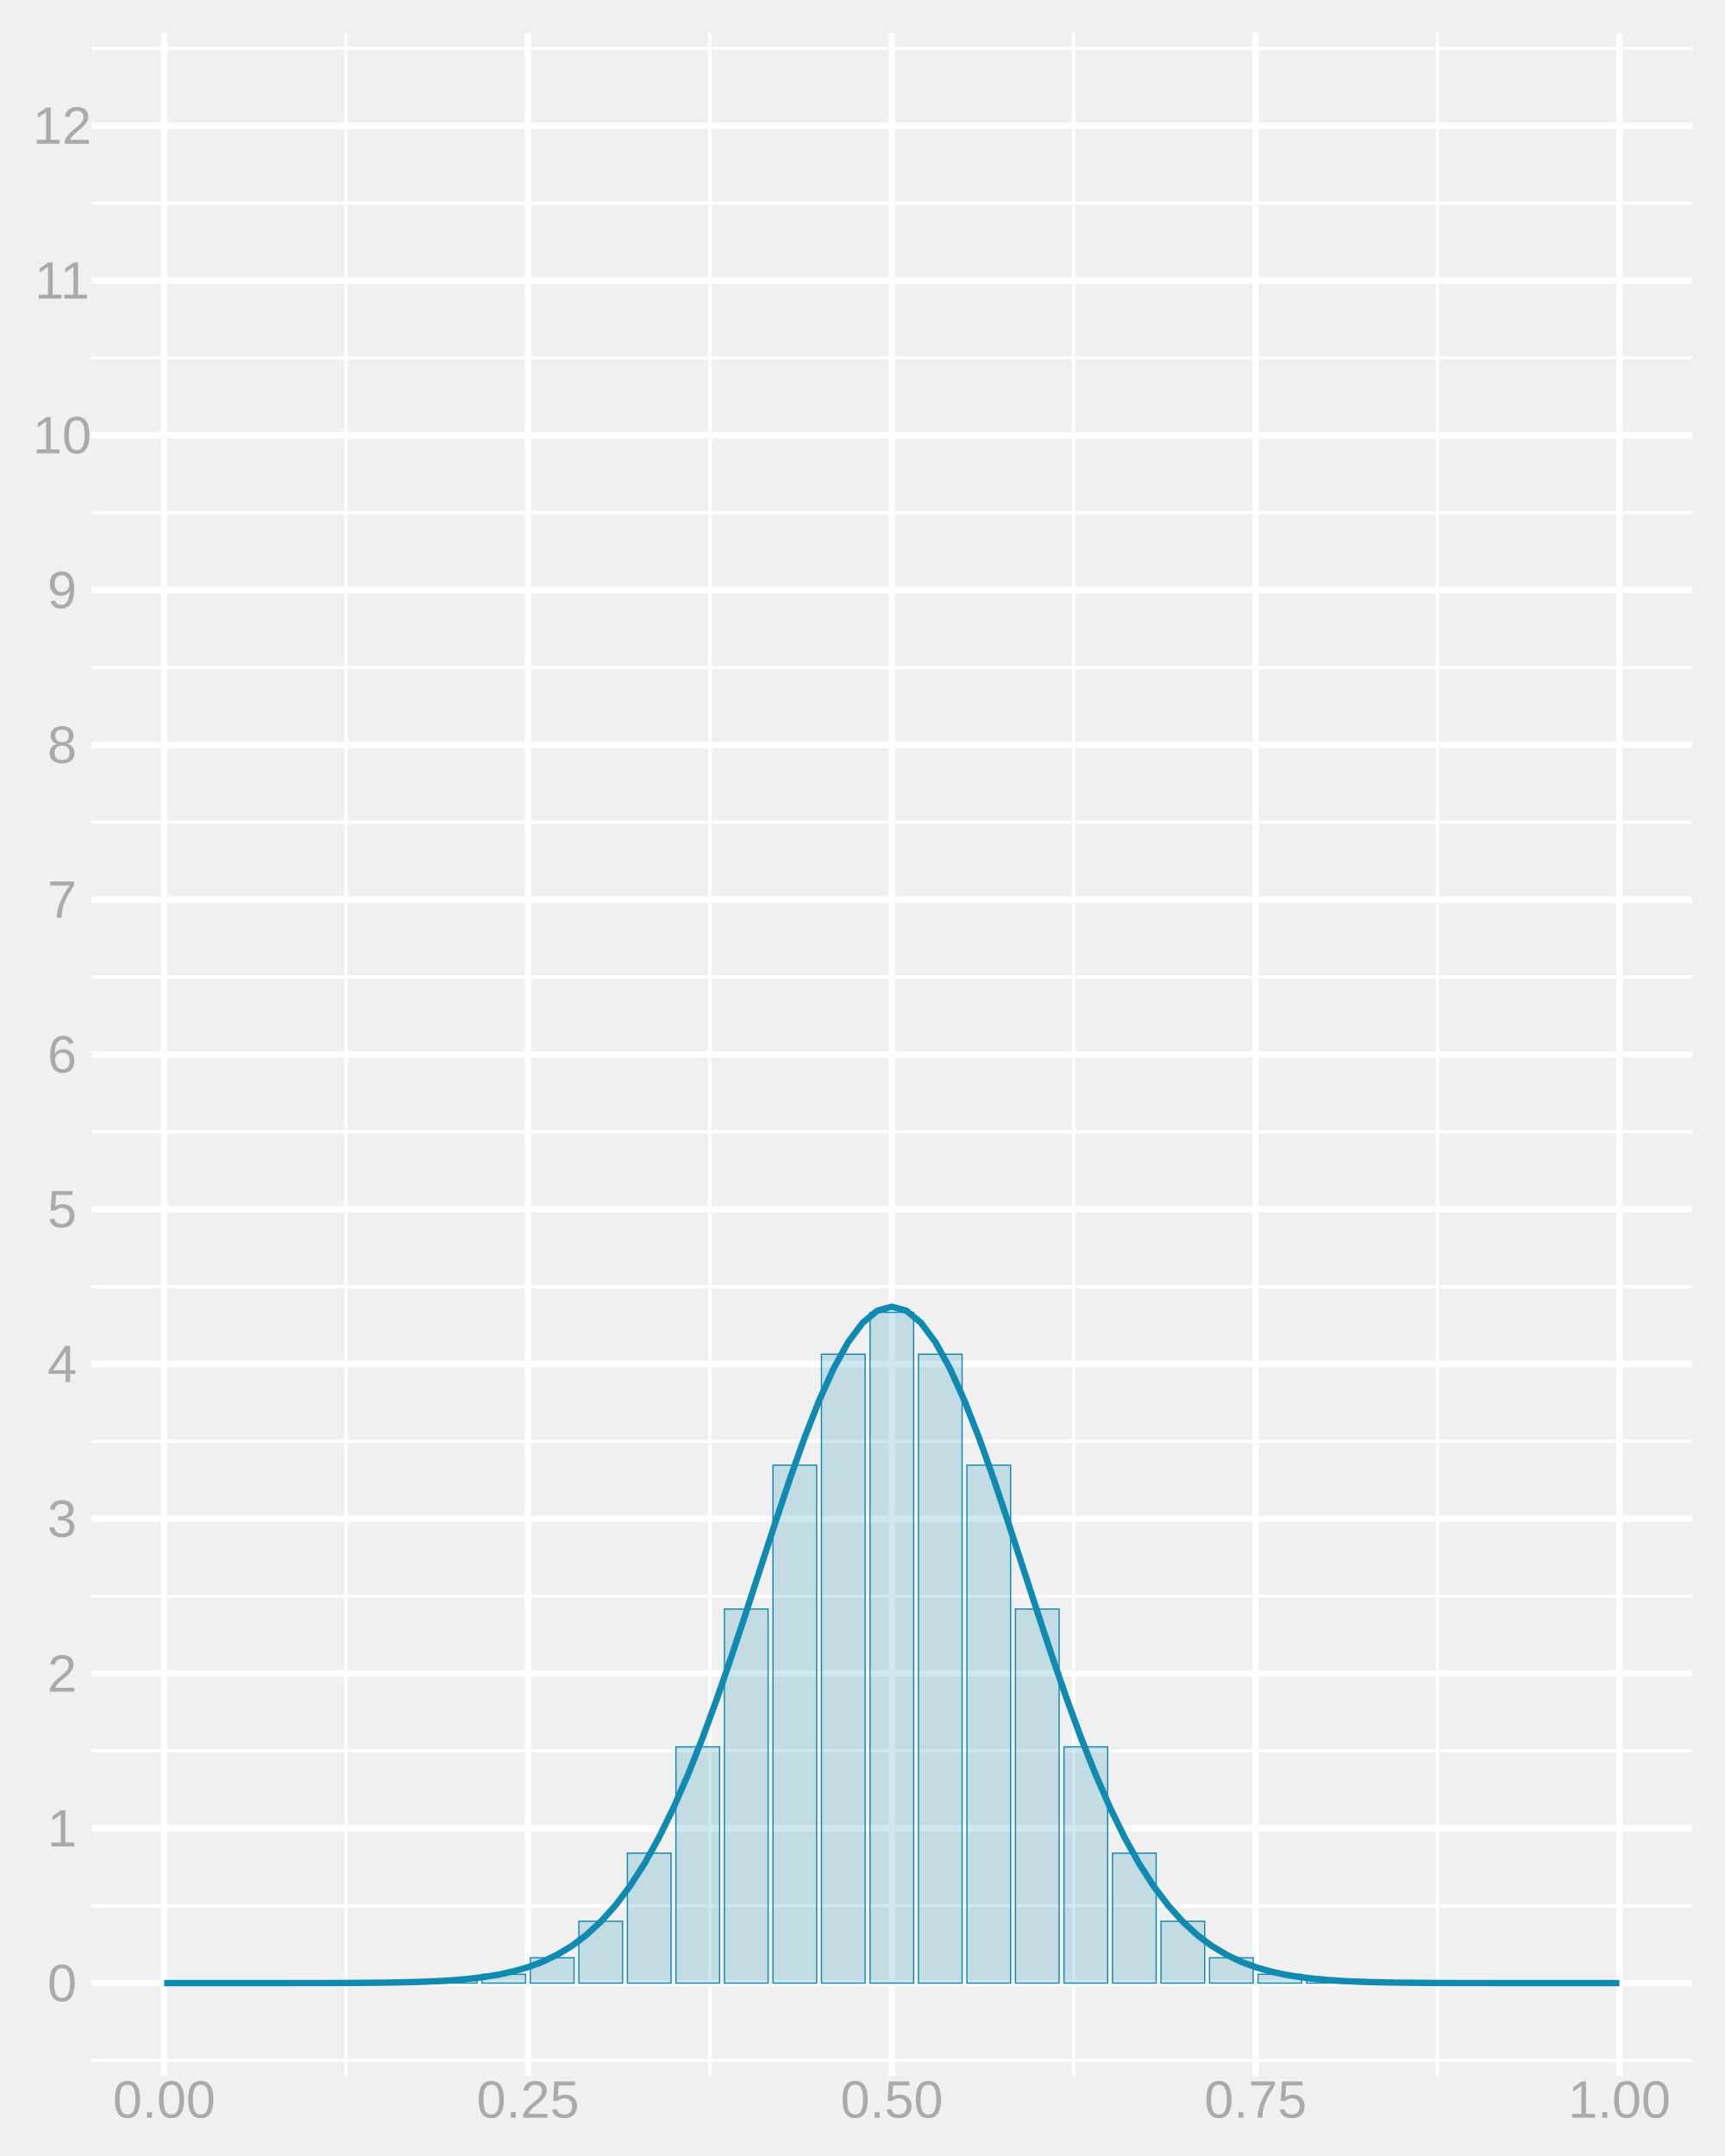
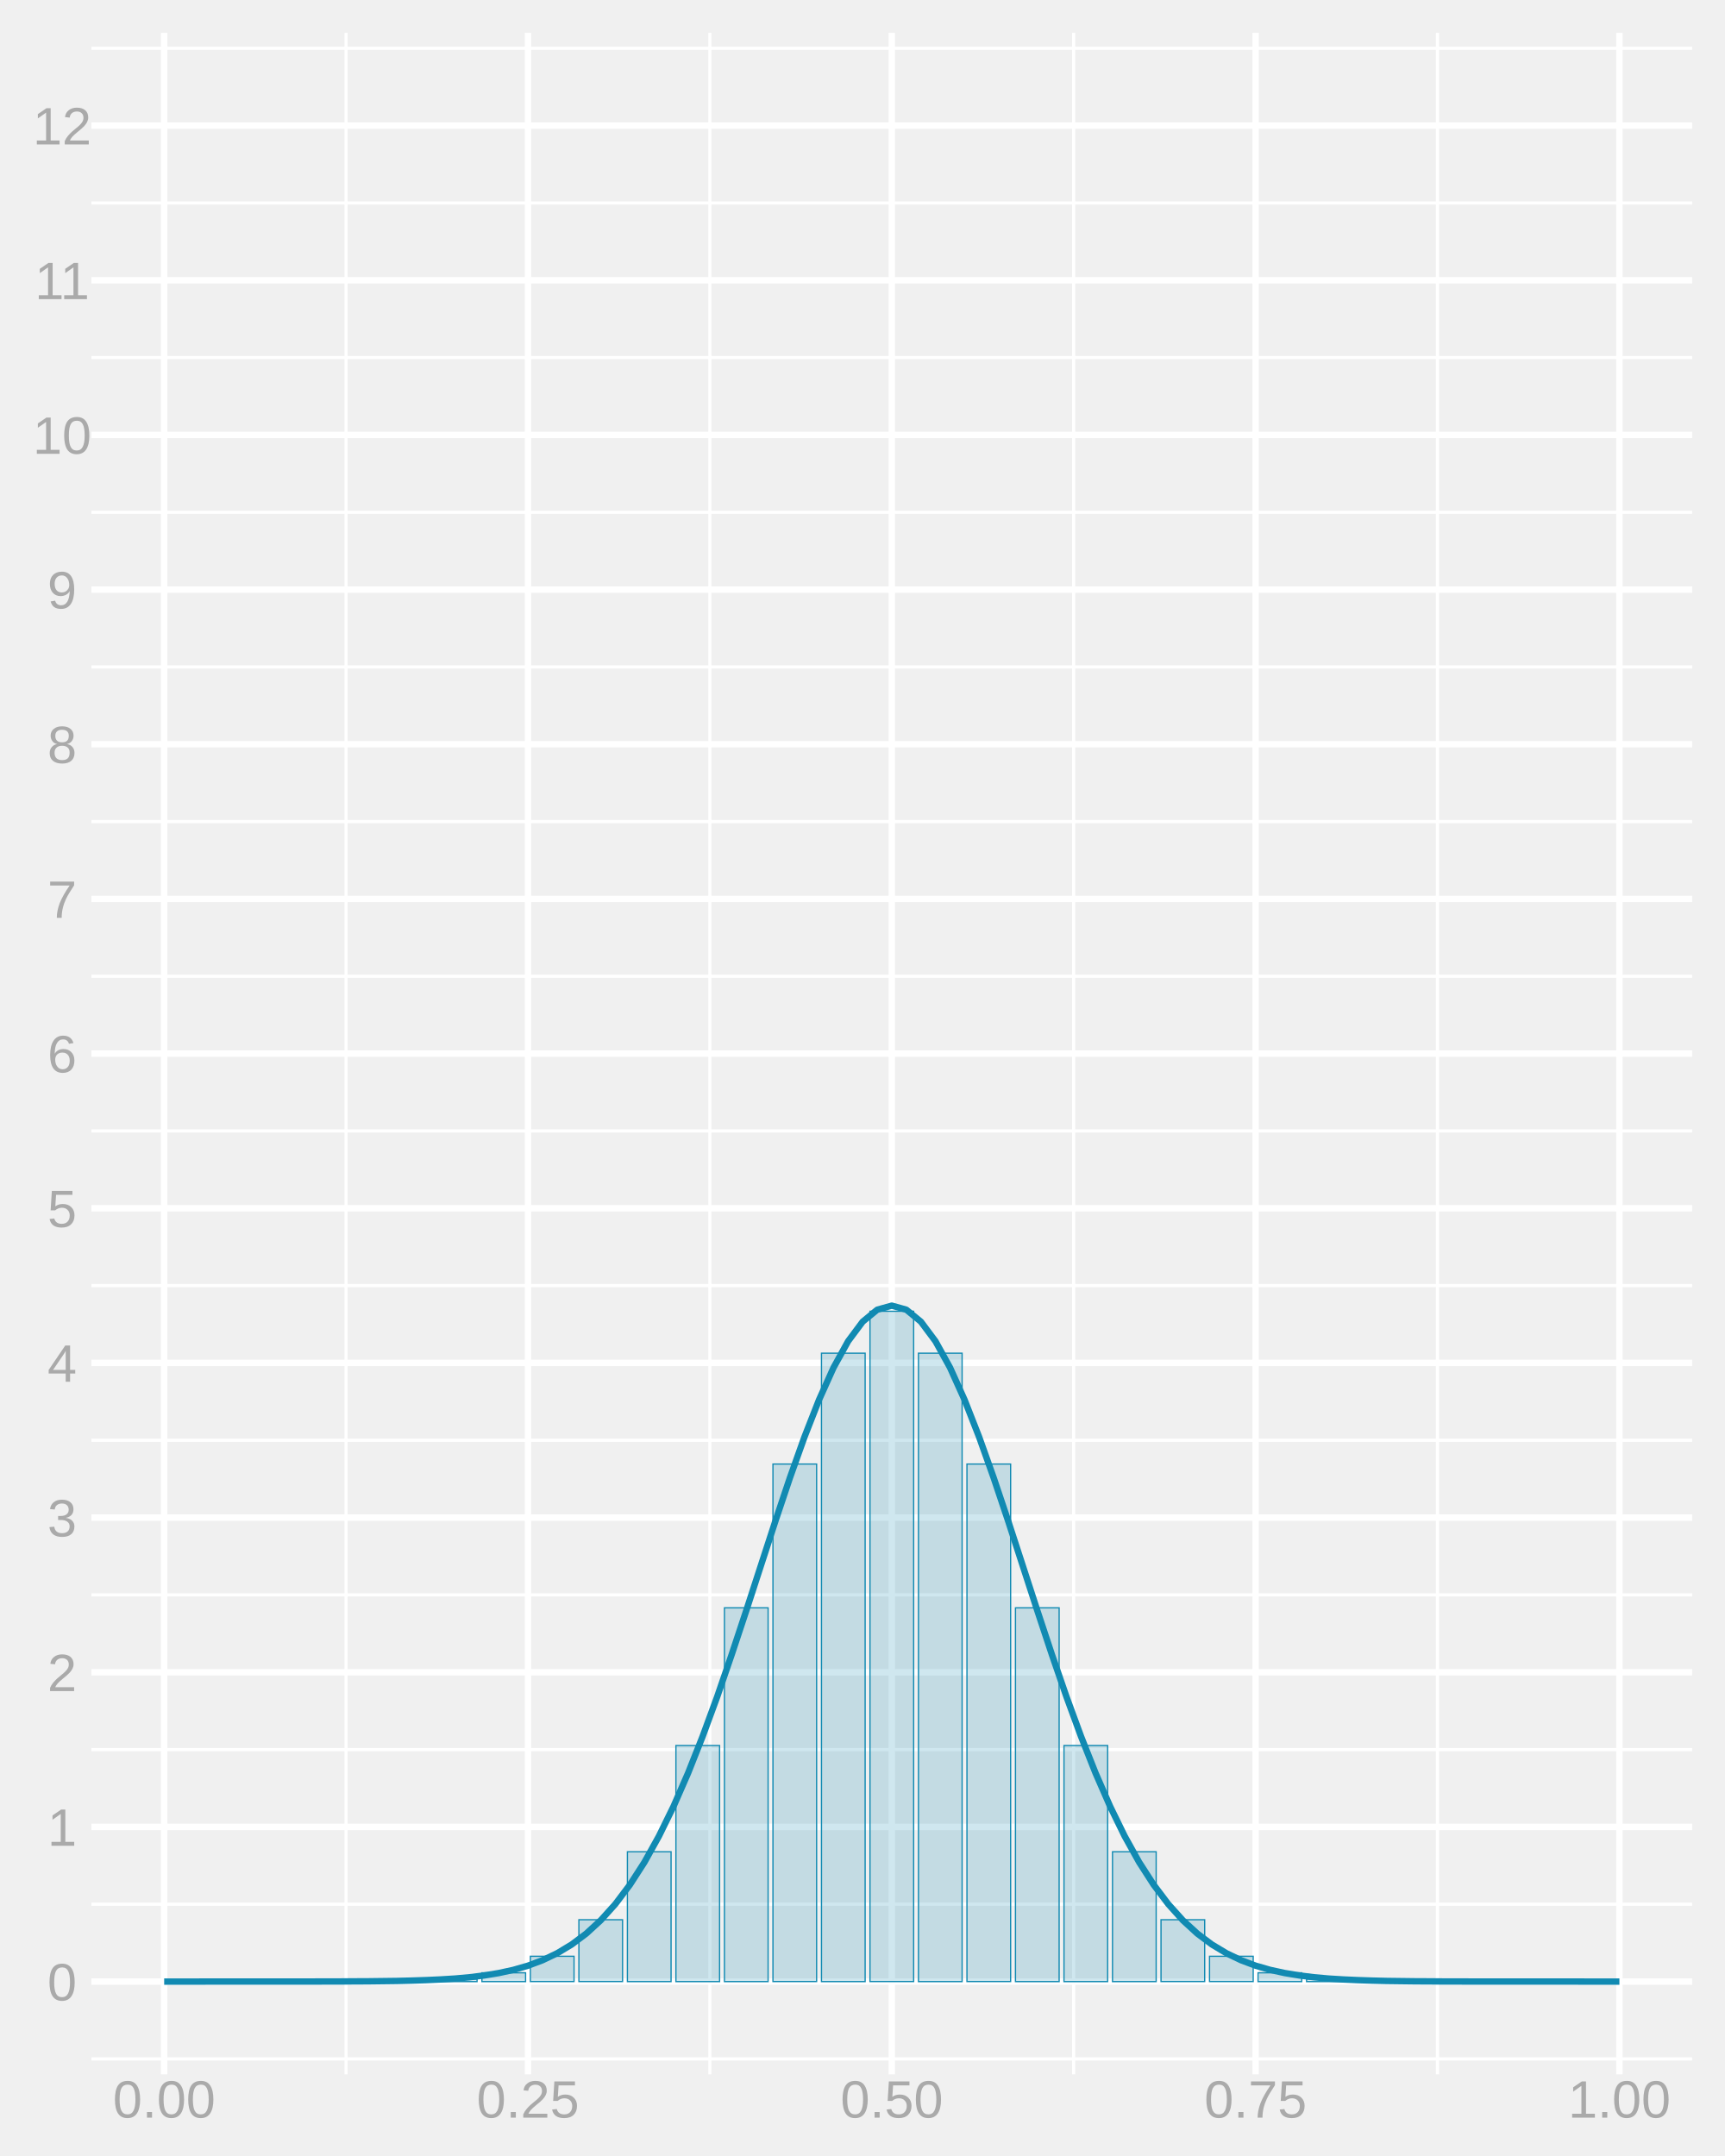
<svg xmlns="http://www.w3.org/2000/svg" width="288.00pt" height="360.00pt" viewBox="0 0 288.00 360.00">
  <g class="svglite">
    <defs>
      <style type="text/css">
    .svglite line, .svglite polyline, .svglite polygon, .svglite path, .svglite rect, .svglite circle {
      fill: none;
      stroke: #000000;
      stroke-linecap: round;
      stroke-linejoin: round;
      stroke-miterlimit: 10.00;
    }
    .svglite text {
      white-space: pre;
    }
    .svglite g.glyphgroup path {
      fill: inherit;
      stroke: none;
    }
  </style>
    </defs>
    <rect width="100%" height="100%" style="stroke: none; fill: none;" />
    <defs>
      <clipPath id="cpMC4wMHwyODguMDB8MC4wMHwzNjAuMDA=">
        <rect x="0.00" y="0.00" width="288.00" height="360.00" />
      </clipPath>
    </defs>
    <g clip-path="url(#cpMC4wMHwyODguMDB8MC4wMHwzNjAuMDA=)">
      <rect x="0" y="0.00" width="288.00" height="360.00" style="stroke-width: 1.07; stroke: none;" />
    </g>
    <defs>
-       <clipPath id="cpMTUuMjZ8MjgyLjUyfDUuNDh8MzQ2LjY0">
-         <rect x="15.26" y="5.48" width="267.26" height="341.16" />
+       <clipPath id="cpMTUuMjZ8MjgyLjUyfDUuNDh8MzQ2LjM3">
+         <rect x="15.26" y="5.48" width="267.26" height="340.89" />
      </clipPath>
    </defs>
-     <g clip-path="url(#cpMTUuMjZ8MjgyLjUyfDUuNDh8MzQ2LjY0)">
-       <rect x="15.26" y="5.48" width="267.26" height="341.16" style="stroke-width: 1.07; stroke: none;" />
-       <polyline points="15.26,344.05 282.52,344.05 " style="stroke-width: 0.53; stroke: #FFFFFF; stroke-linecap: butt;" />
-       <polyline points="15.26,318.21 282.52,318.21 " style="stroke-width: 0.53; stroke: #FFFFFF; stroke-linecap: butt;" />
-       <polyline points="15.26,292.36 282.52,292.36 " style="stroke-width: 0.53; stroke: #FFFFFF; stroke-linecap: butt;" />
-       <polyline points="15.26,266.52 282.52,266.52 " style="stroke-width: 0.53; stroke: #FFFFFF; stroke-linecap: butt;" />
-       <polyline points="15.26,240.67 282.52,240.67 " style="stroke-width: 0.53; stroke: #FFFFFF; stroke-linecap: butt;" />
-       <polyline points="15.26,214.83 282.52,214.83 " style="stroke-width: 0.53; stroke: #FFFFFF; stroke-linecap: butt;" />
-       <polyline points="15.26,188.98 282.52,188.98 " style="stroke-width: 0.53; stroke: #FFFFFF; stroke-linecap: butt;" />
-       <polyline points="15.26,163.14 282.52,163.14 " style="stroke-width: 0.53; stroke: #FFFFFF; stroke-linecap: butt;" />
-       <polyline points="15.26,137.29 282.52,137.29 " style="stroke-width: 0.53; stroke: #FFFFFF; stroke-linecap: butt;" />
-       <polyline points="15.26,111.44 282.52,111.44 " style="stroke-width: 0.53; stroke: #FFFFFF; stroke-linecap: butt;" />
-       <polyline points="15.26,85.60 282.52,85.60 " style="stroke-width: 0.53; stroke: #FFFFFF; stroke-linecap: butt;" />
-       <polyline points="15.26,59.75 282.52,59.75 " style="stroke-width: 0.53; stroke: #FFFFFF; stroke-linecap: butt;" />
-       <polyline points="15.26,33.91 282.52,33.91 " style="stroke-width: 0.53; stroke: #FFFFFF; stroke-linecap: butt;" />
+     <g clip-path="url(#cpMTUuMjZ8MjgyLjUyfDUuNDh8MzQ2LjM3)">
+       <rect x="15.26" y="5.48" width="267.26" height="340.89" style="stroke-width: 1.07; stroke: none;" />
+       <polyline points="15.26,343.79 282.52,343.79 " style="stroke-width: 0.53; stroke: #FFFFFF; stroke-linecap: butt;" />
+       <polyline points="15.26,317.96 282.52,317.96 " style="stroke-width: 0.53; stroke: #FFFFFF; stroke-linecap: butt;" />
+       <polyline points="15.26,292.14 282.52,292.14 " style="stroke-width: 0.53; stroke: #FFFFFF; stroke-linecap: butt;" />
+       <polyline points="15.26,266.31 282.52,266.31 " style="stroke-width: 0.53; stroke: #FFFFFF; stroke-linecap: butt;" />
+       <polyline points="15.26,240.49 282.52,240.49 " style="stroke-width: 0.53; stroke: #FFFFFF; stroke-linecap: butt;" />
+       <polyline points="15.26,214.66 282.52,214.66 " style="stroke-width: 0.53; stroke: #FFFFFF; stroke-linecap: butt;" />
+       <polyline points="15.26,188.84 282.52,188.84 " style="stroke-width: 0.53; stroke: #FFFFFF; stroke-linecap: butt;" />
+       <polyline points="15.26,163.01 282.52,163.01 " style="stroke-width: 0.53; stroke: #FFFFFF; stroke-linecap: butt;" />
+       <polyline points="15.26,137.19 282.52,137.19 " style="stroke-width: 0.53; stroke: #FFFFFF; stroke-linecap: butt;" />
+       <polyline points="15.26,111.36 282.52,111.36 " style="stroke-width: 0.53; stroke: #FFFFFF; stroke-linecap: butt;" />
+       <polyline points="15.26,85.54 282.52,85.54 " style="stroke-width: 0.53; stroke: #FFFFFF; stroke-linecap: butt;" />
+       <polyline points="15.26,59.71 282.52,59.71 " style="stroke-width: 0.53; stroke: #FFFFFF; stroke-linecap: butt;" />
+       <polyline points="15.26,33.89 282.52,33.89 " style="stroke-width: 0.53; stroke: #FFFFFF; stroke-linecap: butt;" />
      <polyline points="15.26,8.06 282.52,8.06 " style="stroke-width: 0.53; stroke: #FFFFFF; stroke-linecap: butt;" />
-       <polyline points="57.78,346.64 57.78,5.48 " style="stroke-width: 0.53; stroke: #FFFFFF; stroke-linecap: butt;" />
-       <polyline points="118.52,346.64 118.52,5.48 " style="stroke-width: 0.53; stroke: #FFFFFF; stroke-linecap: butt;" />
-       <polyline points="179.26,346.64 179.26,5.48 " style="stroke-width: 0.53; stroke: #FFFFFF; stroke-linecap: butt;" />
-       <polyline points="240.00,346.64 240.00,5.48 " style="stroke-width: 0.53; stroke: #FFFFFF; stroke-linecap: butt;" />
-       <polyline points="15.26,331.13 282.52,331.13 " style="stroke-width: 1.07; stroke: #FFFFFF; stroke-linecap: butt;" />
-       <polyline points="15.26,305.28 282.52,305.28 " style="stroke-width: 1.07; stroke: #FFFFFF; stroke-linecap: butt;" />
-       <polyline points="15.26,279.44 282.52,279.44 " style="stroke-width: 1.07; stroke: #FFFFFF; stroke-linecap: butt;" />
-       <polyline points="15.26,253.59 282.52,253.59 " style="stroke-width: 1.07; stroke: #FFFFFF; stroke-linecap: butt;" />
-       <polyline points="15.26,227.75 282.52,227.75 " style="stroke-width: 1.07; stroke: #FFFFFF; stroke-linecap: butt;" />
-       <polyline points="15.26,201.90 282.52,201.90 " style="stroke-width: 1.07; stroke: #FFFFFF; stroke-linecap: butt;" />
-       <polyline points="15.26,176.06 282.52,176.06 " style="stroke-width: 1.07; stroke: #FFFFFF; stroke-linecap: butt;" />
-       <polyline points="15.26,150.21 282.52,150.21 " style="stroke-width: 1.07; stroke: #FFFFFF; stroke-linecap: butt;" />
-       <polyline points="15.26,124.37 282.52,124.37 " style="stroke-width: 1.07; stroke: #FFFFFF; stroke-linecap: butt;" />
-       <polyline points="15.26,98.52 282.52,98.52 " style="stroke-width: 1.07; stroke: #FFFFFF; stroke-linecap: butt;" />
-       <polyline points="15.26,72.68 282.52,72.68 " style="stroke-width: 1.07; stroke: #FFFFFF; stroke-linecap: butt;" />
-       <polyline points="15.26,46.83 282.52,46.83 " style="stroke-width: 1.07; stroke: #FFFFFF; stroke-linecap: butt;" />
-       <polyline points="15.26,20.99 282.52,20.99 " style="stroke-width: 1.07; stroke: #FFFFFF; stroke-linecap: butt;" />
-       <polyline points="27.41,346.64 27.41,5.48 " style="stroke-width: 1.07; stroke: #FFFFFF; stroke-linecap: butt;" />
-       <polyline points="88.15,346.64 88.15,5.48 " style="stroke-width: 1.07; stroke: #FFFFFF; stroke-linecap: butt;" />
-       <polyline points="148.89,346.64 148.89,5.48 " style="stroke-width: 1.07; stroke: #FFFFFF; stroke-linecap: butt;" />
-       <polyline points="209.63,346.64 209.63,5.48 " style="stroke-width: 1.07; stroke: #FFFFFF; stroke-linecap: butt;" />
-       <polyline points="270.37,346.64 270.37,5.48 " style="stroke-width: 1.07; stroke: #FFFFFF; stroke-linecap: butt;" />
-       <rect x="31.86" y="331.13" width="7.29" height="0" style="stroke-width: 0.21; stroke: #118AB2; stroke-linecap: butt; stroke-linejoin: miter; fill: #118AB2; fill-opacity: 0.20;" />
-       <rect x="39.96" y="331.13" width="7.29" height="0" style="stroke-width: 0.21; stroke: #118AB2; stroke-linecap: butt; stroke-linejoin: miter; fill: #118AB2; fill-opacity: 0.20;" />
-       <rect x="48.06" y="331.13" width="7.29" height="0.003" style="stroke-width: 0.21; stroke: #118AB2; stroke-linecap: butt; stroke-linejoin: miter; fill: #118AB2; fill-opacity: 0.20;" />
-       <rect x="56.16" y="331.11" width="7.29" height="0.020" style="stroke-width: 0.21; stroke: #118AB2; stroke-linecap: butt; stroke-linejoin: miter; fill: #118AB2; fill-opacity: 0.20;" />
-       <rect x="64.26" y="331.03" width="7.29" height="0.10" style="stroke-width: 0.21; stroke: #118AB2; stroke-linecap: butt; stroke-linejoin: miter; fill: #118AB2; fill-opacity: 0.20;" />
-       <rect x="72.36" y="330.70" width="7.29" height="0.43" style="stroke-width: 0.21; stroke: #118AB2; stroke-linecap: butt; stroke-linejoin: miter; fill: #118AB2; fill-opacity: 0.20;" />
-       <rect x="80.46" y="329.66" width="7.29" height="1.47" style="stroke-width: 0.21; stroke: #118AB2; stroke-linecap: butt; stroke-linejoin: miter; fill: #118AB2; fill-opacity: 0.20;" />
-       <rect x="88.55" y="326.90" width="7.29" height="4.23" style="stroke-width: 0.21; stroke: #118AB2; stroke-linecap: butt; stroke-linejoin: miter; fill: #118AB2; fill-opacity: 0.20;" />
-       <rect x="96.65" y="320.80" width="7.29" height="10.33" style="stroke-width: 0.21; stroke: #118AB2; stroke-linecap: butt; stroke-linejoin: miter; fill: #118AB2; fill-opacity: 0.20;" />
-       <rect x="104.75" y="309.43" width="7.29" height="21.70" style="stroke-width: 0.21; stroke: #118AB2; stroke-linecap: butt; stroke-linejoin: miter; fill: #118AB2; fill-opacity: 0.20;" />
-       <rect x="112.85" y="291.68" width="7.29" height="39.45" style="stroke-width: 0.21; stroke: #118AB2; stroke-linecap: butt; stroke-linejoin: miter; fill: #118AB2; fill-opacity: 0.20;" />
-       <rect x="120.95" y="268.67" width="7.29" height="62.46" style="stroke-width: 0.21; stroke: #118AB2; stroke-linecap: butt; stroke-linejoin: miter; fill: #118AB2; fill-opacity: 0.20;" />
-       <rect x="129.05" y="244.65" width="7.29" height="86.48" style="stroke-width: 0.21; stroke: #118AB2; stroke-linecap: butt; stroke-linejoin: miter; fill: #118AB2; fill-opacity: 0.20;" />
-       <rect x="137.15" y="226.12" width="7.29" height="105.01" style="stroke-width: 0.21; stroke: #118AB2; stroke-linecap: butt; stroke-linejoin: miter; fill: #118AB2; fill-opacity: 0.20;" />
-       <rect x="145.25" y="219.12" width="7.29" height="112.01" style="stroke-width: 0.21; stroke: #118AB2; stroke-linecap: butt; stroke-linejoin: miter; fill: #118AB2; fill-opacity: 0.20;" />
-       <rect x="153.34" y="226.12" width="7.29" height="105.01" style="stroke-width: 0.21; stroke: #118AB2; stroke-linecap: butt; stroke-linejoin: miter; fill: #118AB2; fill-opacity: 0.20;" />
-       <rect x="161.44" y="244.65" width="7.29" height="86.48" style="stroke-width: 0.21; stroke: #118AB2; stroke-linecap: butt; stroke-linejoin: miter; fill: #118AB2; fill-opacity: 0.20;" />
-       <rect x="169.54" y="268.67" width="7.29" height="62.46" style="stroke-width: 0.21; stroke: #118AB2; stroke-linecap: butt; stroke-linejoin: miter; fill: #118AB2; fill-opacity: 0.20;" />
-       <rect x="177.64" y="291.68" width="7.29" height="39.45" style="stroke-width: 0.21; stroke: #118AB2; stroke-linecap: butt; stroke-linejoin: miter; fill: #118AB2; fill-opacity: 0.20;" />
-       <rect x="185.74" y="309.43" width="7.29" height="21.70" style="stroke-width: 0.21; stroke: #118AB2; stroke-linecap: butt; stroke-linejoin: miter; fill: #118AB2; fill-opacity: 0.20;" />
-       <rect x="193.84" y="320.80" width="7.29" height="10.33" style="stroke-width: 0.21; stroke: #118AB2; stroke-linecap: butt; stroke-linejoin: miter; fill: #118AB2; fill-opacity: 0.20;" />
-       <rect x="201.94" y="326.90" width="7.29" height="4.23" style="stroke-width: 0.21; stroke: #118AB2; stroke-linecap: butt; stroke-linejoin: miter; fill: #118AB2; fill-opacity: 0.20;" />
-       <rect x="210.04" y="329.66" width="7.29" height="1.47" style="stroke-width: 0.21; stroke: #118AB2; stroke-linecap: butt; stroke-linejoin: miter; fill: #118AB2; fill-opacity: 0.20;" />
-       <rect x="218.14" y="330.70" width="7.29" height="0.43" style="stroke-width: 0.21; stroke: #118AB2; stroke-linecap: butt; stroke-linejoin: miter; fill: #118AB2; fill-opacity: 0.20;" />
-       <rect x="226.23" y="331.03" width="7.29" height="0.10" style="stroke-width: 0.21; stroke: #118AB2; stroke-linecap: butt; stroke-linejoin: miter; fill: #118AB2; fill-opacity: 0.20;" />
-       <rect x="234.33" y="331.11" width="7.29" height="0.020" style="stroke-width: 0.21; stroke: #118AB2; stroke-linecap: butt; stroke-linejoin: miter; fill: #118AB2; fill-opacity: 0.20;" />
-       <rect x="242.43" y="331.13" width="7.29" height="0.003" style="stroke-width: 0.21; stroke: #118AB2; stroke-linecap: butt; stroke-linejoin: miter; fill: #118AB2; fill-opacity: 0.20;" />
-       <rect x="250.53" y="331.13" width="7.29" height="0" style="stroke-width: 0.21; stroke: #118AB2; stroke-linecap: butt; stroke-linejoin: miter; fill: #118AB2; fill-opacity: 0.20;" />
-       <rect x="258.63" y="331.13" width="7.29" height="0" style="stroke-width: 0.21; stroke: #118AB2; stroke-linecap: butt; stroke-linejoin: miter; fill: #118AB2; fill-opacity: 0.20;" />
-       <polyline points="27.41,331.13 29.84,331.13 32.27,331.13 34.70,331.13 37.13,331.13 39.56,331.13 41.99,331.13 44.42,331.13 46.85,331.13 49.28,331.12 51.71,331.12 54.13,331.12 56.56,331.11 58.99,331.10 61.42,331.08 63.85,331.06 66.28,331.02 68.71,330.97 71.14,330.89 73.57,330.78 76.00,330.62 78.43,330.40 80.86,330.11 83.29,329.71 85.72,329.17 88.15,328.47 90.58,327.57 93.01,326.40 95.44,324.94 97.87,323.12 100.30,320.88 102.73,318.18 105.16,314.96 107.59,311.19 110.02,306.82 112.45,301.85 114.88,296.28 117.31,290.16 119.74,283.52 122.16,276.48 124.59,269.14 127.02,261.66 129.45,254.20 131.88,246.95 134.31,240.12 136.74,233.91 139.17,228.52 141.60,224.12 144.03,220.86 146.46,218.86 148.89,218.18 151.32,218.86 153.75,220.86 156.18,224.12 158.61,228.52 161.04,233.91 163.47,240.12 165.90,246.95 168.33,254.20 170.76,261.66 173.19,269.14 175.62,276.48 178.05,283.52 180.48,290.16 182.91,296.28 185.34,301.85 187.76,306.82 190.19,311.19 192.62,314.96 195.05,318.18 197.48,320.88 199.91,323.12 202.34,324.94 204.77,326.40 207.20,327.57 209.63,328.47 212.06,329.17 214.49,329.71 216.92,330.11 219.35,330.40 221.78,330.62 224.21,330.78 226.64,330.89 229.07,330.97 231.50,331.02 233.93,331.06 236.36,331.08 238.79,331.10 241.22,331.11 243.65,331.12 246.08,331.12 248.51,331.12 250.94,331.13 253.36,331.13 255.79,331.13 258.22,331.13 260.65,331.13 263.08,331.13 265.51,331.13 267.94,331.13 270.37,331.13 " style="stroke-width: 1.07; stroke: #118AB2; stroke-linecap: butt;" />
+       <polyline points="57.78,346.37 57.78,5.48 " style="stroke-width: 0.53; stroke: #FFFFFF; stroke-linecap: butt;" />
+       <polyline points="118.52,346.37 118.52,5.48 " style="stroke-width: 0.53; stroke: #FFFFFF; stroke-linecap: butt;" />
+       <polyline points="179.26,346.37 179.26,5.48 " style="stroke-width: 0.53; stroke: #FFFFFF; stroke-linecap: butt;" />
+       <polyline points="240.00,346.37 240.00,5.48 " style="stroke-width: 0.53; stroke: #FFFFFF; stroke-linecap: butt;" />
+       <polyline points="15.26,330.88 282.52,330.88 " style="stroke-width: 1.07; stroke: #FFFFFF; stroke-linecap: butt;" />
+       <polyline points="15.26,305.05 282.52,305.05 " style="stroke-width: 1.07; stroke: #FFFFFF; stroke-linecap: butt;" />
+       <polyline points="15.26,279.23 282.52,279.23 " style="stroke-width: 1.07; stroke: #FFFFFF; stroke-linecap: butt;" />
+       <polyline points="15.26,253.40 282.52,253.40 " style="stroke-width: 1.07; stroke: #FFFFFF; stroke-linecap: butt;" />
+       <polyline points="15.26,227.57 282.52,227.57 " style="stroke-width: 1.07; stroke: #FFFFFF; stroke-linecap: butt;" />
+       <polyline points="15.26,201.75 282.52,201.75 " style="stroke-width: 1.07; stroke: #FFFFFF; stroke-linecap: butt;" />
+       <polyline points="15.26,175.92 282.52,175.92 " style="stroke-width: 1.07; stroke: #FFFFFF; stroke-linecap: butt;" />
+       <polyline points="15.26,150.10 282.52,150.10 " style="stroke-width: 1.07; stroke: #FFFFFF; stroke-linecap: butt;" />
+       <polyline points="15.26,124.27 282.52,124.27 " style="stroke-width: 1.07; stroke: #FFFFFF; stroke-linecap: butt;" />
+       <polyline points="15.26,98.45 282.52,98.45 " style="stroke-width: 1.07; stroke: #FFFFFF; stroke-linecap: butt;" />
+       <polyline points="15.26,72.62 282.52,72.62 " style="stroke-width: 1.07; stroke: #FFFFFF; stroke-linecap: butt;" />
+       <polyline points="15.26,46.80 282.52,46.80 " style="stroke-width: 1.07; stroke: #FFFFFF; stroke-linecap: butt;" />
+       <polyline points="15.26,20.97 282.52,20.97 " style="stroke-width: 1.07; stroke: #FFFFFF; stroke-linecap: butt;" />
+       <polyline points="27.41,346.37 27.41,5.48 " style="stroke-width: 1.07; stroke: #FFFFFF; stroke-linecap: butt;" />
+       <polyline points="88.15,346.37 88.15,5.48 " style="stroke-width: 1.07; stroke: #FFFFFF; stroke-linecap: butt;" />
+       <polyline points="148.89,346.37 148.89,5.48 " style="stroke-width: 1.07; stroke: #FFFFFF; stroke-linecap: butt;" />
+       <polyline points="209.63,346.37 209.63,5.48 " style="stroke-width: 1.07; stroke: #FFFFFF; stroke-linecap: butt;" />
+       <polyline points="270.37,346.37 270.37,5.48 " style="stroke-width: 1.07; stroke: #FFFFFF; stroke-linecap: butt;" />
+       <rect x="31.86" y="330.88" width="7.29" height="0" style="stroke-width: 0.21; stroke: #118AB2; stroke-linecap: butt; stroke-linejoin: miter; fill: #118AB2; fill-opacity: 0.20;" />
+       <rect x="39.96" y="330.87" width="7.29" height="0" style="stroke-width: 0.21; stroke: #118AB2; stroke-linecap: butt; stroke-linejoin: miter; fill: #118AB2; fill-opacity: 0.20;" />
+       <rect x="48.06" y="330.87" width="7.29" height="0.003" style="stroke-width: 0.21; stroke: #118AB2; stroke-linecap: butt; stroke-linejoin: miter; fill: #118AB2; fill-opacity: 0.20;" />
+       <rect x="56.16" y="330.86" width="7.29" height="0.020" style="stroke-width: 0.21; stroke: #118AB2; stroke-linecap: butt; stroke-linejoin: miter; fill: #118AB2; fill-opacity: 0.20;" />
+       <rect x="64.26" y="330.77" width="7.29" height="0.10" style="stroke-width: 0.21; stroke: #118AB2; stroke-linecap: butt; stroke-linejoin: miter; fill: #118AB2; fill-opacity: 0.20;" />
+       <rect x="72.36" y="330.45" width="7.29" height="0.43" style="stroke-width: 0.21; stroke: #118AB2; stroke-linecap: butt; stroke-linejoin: miter; fill: #118AB2; fill-opacity: 0.20;" />
+       <rect x="80.46" y="329.41" width="7.29" height="1.47" style="stroke-width: 0.21; stroke: #118AB2; stroke-linecap: butt; stroke-linejoin: miter; fill: #118AB2; fill-opacity: 0.20;" />
+       <rect x="88.55" y="326.65" width="7.29" height="4.22" style="stroke-width: 0.21; stroke: #118AB2; stroke-linecap: butt; stroke-linejoin: miter; fill: #118AB2; fill-opacity: 0.20;" />
+       <rect x="96.65" y="320.55" width="7.29" height="10.32" style="stroke-width: 0.21; stroke: #118AB2; stroke-linecap: butt; stroke-linejoin: miter; fill: #118AB2; fill-opacity: 0.20;" />
+       <rect x="104.75" y="309.20" width="7.29" height="21.68" style="stroke-width: 0.21; stroke: #118AB2; stroke-linecap: butt; stroke-linejoin: miter; fill: #118AB2; fill-opacity: 0.20;" />
+       <rect x="112.85" y="291.46" width="7.29" height="39.42" style="stroke-width: 0.21; stroke: #118AB2; stroke-linecap: butt; stroke-linejoin: miter; fill: #118AB2; fill-opacity: 0.20;" />
+       <rect x="120.95" y="268.47" width="7.29" height="62.41" style="stroke-width: 0.21; stroke: #118AB2; stroke-linecap: butt; stroke-linejoin: miter; fill: #118AB2; fill-opacity: 0.20;" />
+       <rect x="129.05" y="244.46" width="7.29" height="86.41" style="stroke-width: 0.21; stroke: #118AB2; stroke-linecap: butt; stroke-linejoin: miter; fill: #118AB2; fill-opacity: 0.20;" />
+       <rect x="137.15" y="225.95" width="7.29" height="104.93" style="stroke-width: 0.21; stroke: #118AB2; stroke-linecap: butt; stroke-linejoin: miter; fill: #118AB2; fill-opacity: 0.20;" />
+       <rect x="145.25" y="218.95" width="7.29" height="111.92" style="stroke-width: 0.21; stroke: #118AB2; stroke-linecap: butt; stroke-linejoin: miter; fill: #118AB2; fill-opacity: 0.20;" />
+       <rect x="153.34" y="225.95" width="7.29" height="104.93" style="stroke-width: 0.21; stroke: #118AB2; stroke-linecap: butt; stroke-linejoin: miter; fill: #118AB2; fill-opacity: 0.20;" />
+       <rect x="161.44" y="244.46" width="7.29" height="86.41" style="stroke-width: 0.21; stroke: #118AB2; stroke-linecap: butt; stroke-linejoin: miter; fill: #118AB2; fill-opacity: 0.20;" />
+       <rect x="169.54" y="268.47" width="7.29" height="62.41" style="stroke-width: 0.21; stroke: #118AB2; stroke-linecap: butt; stroke-linejoin: miter; fill: #118AB2; fill-opacity: 0.20;" />
+       <rect x="177.64" y="291.46" width="7.29" height="39.42" style="stroke-width: 0.21; stroke: #118AB2; stroke-linecap: butt; stroke-linejoin: miter; fill: #118AB2; fill-opacity: 0.20;" />
+       <rect x="185.74" y="309.20" width="7.29" height="21.68" style="stroke-width: 0.21; stroke: #118AB2; stroke-linecap: butt; stroke-linejoin: miter; fill: #118AB2; fill-opacity: 0.20;" />
+       <rect x="193.84" y="320.55" width="7.29" height="10.32" style="stroke-width: 0.21; stroke: #118AB2; stroke-linecap: butt; stroke-linejoin: miter; fill: #118AB2; fill-opacity: 0.20;" />
+       <rect x="201.94" y="326.65" width="7.29" height="4.22" style="stroke-width: 0.21; stroke: #118AB2; stroke-linecap: butt; stroke-linejoin: miter; fill: #118AB2; fill-opacity: 0.20;" />
+       <rect x="210.04" y="329.41" width="7.29" height="1.47" style="stroke-width: 0.21; stroke: #118AB2; stroke-linecap: butt; stroke-linejoin: miter; fill: #118AB2; fill-opacity: 0.20;" />
+       <rect x="218.14" y="330.45" width="7.29" height="0.43" style="stroke-width: 0.21; stroke: #118AB2; stroke-linecap: butt; stroke-linejoin: miter; fill: #118AB2; fill-opacity: 0.20;" />
+       <rect x="226.23" y="330.77" width="7.29" height="0.10" style="stroke-width: 0.21; stroke: #118AB2; stroke-linecap: butt; stroke-linejoin: miter; fill: #118AB2; fill-opacity: 0.20;" />
+       <rect x="234.33" y="330.86" width="7.29" height="0.020" style="stroke-width: 0.21; stroke: #118AB2; stroke-linecap: butt; stroke-linejoin: miter; fill: #118AB2; fill-opacity: 0.20;" />
+       <rect x="242.43" y="330.87" width="7.29" height="0.003" style="stroke-width: 0.21; stroke: #118AB2; stroke-linecap: butt; stroke-linejoin: miter; fill: #118AB2; fill-opacity: 0.20;" />
+       <rect x="250.53" y="330.87" width="7.29" height="0" style="stroke-width: 0.21; stroke: #118AB2; stroke-linecap: butt; stroke-linejoin: miter; fill: #118AB2; fill-opacity: 0.20;" />
+       <rect x="258.63" y="330.88" width="7.29" height="0" style="stroke-width: 0.21; stroke: #118AB2; stroke-linecap: butt; stroke-linejoin: miter; fill: #118AB2; fill-opacity: 0.20;" />
+       <polyline points="27.41,330.88 29.84,330.88 32.27,330.88 34.70,330.87 37.13,330.87 39.56,330.87 41.99,330.87 44.42,330.87 46.85,330.87 49.28,330.87 51.71,330.87 54.13,330.86 56.56,330.86 58.99,330.84 61.42,330.83 63.85,330.80 66.28,330.77 68.71,330.71 71.14,330.63 73.57,330.52 76.00,330.37 78.43,330.15 80.86,329.85 83.29,329.45 85.72,328.92 88.15,328.22 90.58,327.31 93.01,326.15 95.44,324.69 97.87,322.87 100.30,320.64 102.73,317.94 105.16,314.72 107.59,310.95 110.02,306.58 112.45,301.62 114.88,296.06 117.31,289.93 119.74,283.31 122.16,276.27 124.59,268.94 127.02,261.46 129.45,254.00 131.88,246.76 134.31,239.94 136.74,233.74 139.17,228.35 141.60,223.95 144.03,220.69 146.46,218.69 148.89,218.01 151.32,218.69 153.75,220.69 156.18,223.95 158.61,228.35 161.04,233.74 163.47,239.94 165.90,246.76 168.33,254.00 170.76,261.46 173.19,268.94 175.62,276.27 178.05,283.31 180.48,289.93 182.91,296.06 185.34,301.62 187.76,306.58 190.19,310.95 192.62,314.72 195.05,317.94 197.48,320.64 199.91,322.87 202.34,324.69 204.77,326.15 207.20,327.31 209.63,328.22 212.06,328.92 214.49,329.45 216.92,329.85 219.35,330.15 221.78,330.37 224.21,330.52 226.64,330.63 229.07,330.71 231.50,330.77 233.93,330.80 236.36,330.83 238.79,330.84 241.22,330.86 243.65,330.86 246.08,330.87 248.51,330.87 250.94,330.87 253.36,330.87 255.79,330.87 258.22,330.87 260.65,330.87 263.08,330.87 265.51,330.88 267.94,330.88 270.37,330.88 " style="stroke-width: 1.07; stroke: #118AB2; stroke-linecap: butt;" />
    </g>
    <g clip-path="url(#cpMC4wMHwyODguMDB8MC4wMHwzNjAuMDA=)">
-       <text x="10.37" y="334.16" text-anchor="middle" style="font-size: 8.80px;fill: #AAAAAA; font-family: &quot;Arimo&quot;;" textLength="4.89px" lengthAdjust="spacingAndGlyphs">0</text>
-       <text x="10.37" y="308.31" text-anchor="middle" style="font-size: 8.80px;fill: #AAAAAA; font-family: &quot;Arimo&quot;;" textLength="4.89px" lengthAdjust="spacingAndGlyphs">1</text>
-       <text x="10.37" y="282.47" text-anchor="middle" style="font-size: 8.80px;fill: #AAAAAA; font-family: &quot;Arimo&quot;;" textLength="4.89px" lengthAdjust="spacingAndGlyphs">2</text>
-       <text x="10.37" y="256.62" text-anchor="middle" style="font-size: 8.80px;fill: #AAAAAA; font-family: &quot;Arimo&quot;;" textLength="4.89px" lengthAdjust="spacingAndGlyphs">3</text>
-       <text x="10.37" y="230.78" text-anchor="middle" style="font-size: 8.80px;fill: #AAAAAA; font-family: &quot;Arimo&quot;;" textLength="4.89px" lengthAdjust="spacingAndGlyphs">4</text>
-       <text x="10.37" y="204.93" text-anchor="middle" style="font-size: 8.80px;fill: #AAAAAA; font-family: &quot;Arimo&quot;;" textLength="4.89px" lengthAdjust="spacingAndGlyphs">5</text>
-       <text x="10.37" y="179.09" text-anchor="middle" style="font-size: 8.80px;fill: #AAAAAA; font-family: &quot;Arimo&quot;;" textLength="4.89px" lengthAdjust="spacingAndGlyphs">6</text>
-       <text x="10.37" y="153.24" text-anchor="middle" style="font-size: 8.80px;fill: #AAAAAA; font-family: &quot;Arimo&quot;;" textLength="4.89px" lengthAdjust="spacingAndGlyphs">7</text>
-       <text x="10.37" y="127.40" text-anchor="middle" style="font-size: 8.80px;fill: #AAAAAA; font-family: &quot;Arimo&quot;;" textLength="4.89px" lengthAdjust="spacingAndGlyphs">8</text>
-       <text x="10.37" y="101.55" text-anchor="middle" style="font-size: 8.80px;fill: #AAAAAA; font-family: &quot;Arimo&quot;;" textLength="4.89px" lengthAdjust="spacingAndGlyphs">9</text>
-       <text x="10.37" y="75.70" text-anchor="middle" style="font-size: 8.80px;fill: #AAAAAA; font-family: &quot;Arimo&quot;;" textLength="9.78px" lengthAdjust="spacingAndGlyphs">10</text>
-       <text x="10.37" y="49.86" text-anchor="middle" style="font-size: 8.80px;fill: #AAAAAA; font-family: &quot;Arimo&quot;;" textLength="9.12px" lengthAdjust="spacingAndGlyphs">11</text>
-       <text x="10.37" y="24.01" text-anchor="middle" style="font-size: 8.80px;fill: #AAAAAA; font-family: &quot;Arimo&quot;;" textLength="9.78px" lengthAdjust="spacingAndGlyphs">12</text>
-       <text x="27.41" y="353.61" text-anchor="middle" style="font-size: 8.80px;fill: #AAAAAA; font-family: &quot;Arimo&quot;;" textLength="17.11px" lengthAdjust="spacingAndGlyphs">0.00</text>
-       <text x="88.15" y="353.61" text-anchor="middle" style="font-size: 8.80px;fill: #AAAAAA; font-family: &quot;Arimo&quot;;" textLength="17.11px" lengthAdjust="spacingAndGlyphs">0.25</text>
-       <text x="148.89" y="353.61" text-anchor="middle" style="font-size: 8.80px;fill: #AAAAAA; font-family: &quot;Arimo&quot;;" textLength="17.11px" lengthAdjust="spacingAndGlyphs">0.50</text>
-       <text x="209.63" y="353.61" text-anchor="middle" style="font-size: 8.80px;fill: #AAAAAA; font-family: &quot;Arimo&quot;;" textLength="17.11px" lengthAdjust="spacingAndGlyphs">0.75</text>
-       <text x="270.37" y="353.61" text-anchor="middle" style="font-size: 8.80px;fill: #AAAAAA; font-family: &quot;Arimo&quot;;" textLength="17.11px" lengthAdjust="spacingAndGlyphs">1.00</text>
+       <text x="10.37" y="334.03" text-anchor="middle" style="font-size: 8.80px;fill: #AAAAAA; font-family: &quot;Arial&quot;;" textLength="4.89px" lengthAdjust="spacingAndGlyphs">0</text>
+       <text x="10.37" y="308.20" text-anchor="middle" style="font-size: 8.80px;fill: #AAAAAA; font-family: &quot;Arial&quot;;" textLength="4.89px" lengthAdjust="spacingAndGlyphs">1</text>
+       <text x="10.37" y="282.38" text-anchor="middle" style="font-size: 8.80px;fill: #AAAAAA; font-family: &quot;Arial&quot;;" textLength="4.89px" lengthAdjust="spacingAndGlyphs">2</text>
+       <text x="10.37" y="256.55" text-anchor="middle" style="font-size: 8.80px;fill: #AAAAAA; font-family: &quot;Arial&quot;;" textLength="4.89px" lengthAdjust="spacingAndGlyphs">3</text>
+       <text x="10.37" y="230.72" text-anchor="middle" style="font-size: 8.80px;fill: #AAAAAA; font-family: &quot;Arial&quot;;" textLength="4.89px" lengthAdjust="spacingAndGlyphs">4</text>
+       <text x="10.37" y="204.90" text-anchor="middle" style="font-size: 8.80px;fill: #AAAAAA; font-family: &quot;Arial&quot;;" textLength="4.89px" lengthAdjust="spacingAndGlyphs">5</text>
+       <text x="10.37" y="179.07" text-anchor="middle" style="font-size: 8.80px;fill: #AAAAAA; font-family: &quot;Arial&quot;;" textLength="4.89px" lengthAdjust="spacingAndGlyphs">6</text>
+       <text x="10.37" y="153.25" text-anchor="middle" style="font-size: 8.80px;fill: #AAAAAA; font-family: &quot;Arial&quot;;" textLength="4.89px" lengthAdjust="spacingAndGlyphs">7</text>
+       <text x="10.37" y="127.42" text-anchor="middle" style="font-size: 8.80px;fill: #AAAAAA; font-family: &quot;Arial&quot;;" textLength="4.89px" lengthAdjust="spacingAndGlyphs">8</text>
+       <text x="10.37" y="101.60" text-anchor="middle" style="font-size: 8.80px;fill: #AAAAAA; font-family: &quot;Arial&quot;;" textLength="4.89px" lengthAdjust="spacingAndGlyphs">9</text>
+       <text x="10.37" y="75.77" text-anchor="middle" style="font-size: 8.80px;fill: #AAAAAA; font-family: &quot;Arial&quot;;" textLength="9.78px" lengthAdjust="spacingAndGlyphs">10</text>
+       <text x="10.37" y="49.95" text-anchor="middle" style="font-size: 8.80px;fill: #AAAAAA; font-family: &quot;Arial&quot;;" textLength="9.12px" lengthAdjust="spacingAndGlyphs">11</text>
+       <text x="10.37" y="24.12" text-anchor="middle" style="font-size: 8.80px;fill: #AAAAAA; font-family: &quot;Arial&quot;;" textLength="9.78px" lengthAdjust="spacingAndGlyphs">12</text>
+       <text x="27.41" y="353.60" text-anchor="middle" style="font-size: 8.80px;fill: #AAAAAA; font-family: &quot;Arial&quot;;" textLength="17.11px" lengthAdjust="spacingAndGlyphs">0.00</text>
+       <text x="88.15" y="353.60" text-anchor="middle" style="font-size: 8.80px;fill: #AAAAAA; font-family: &quot;Arial&quot;;" textLength="17.11px" lengthAdjust="spacingAndGlyphs">0.25</text>
+       <text x="148.89" y="353.60" text-anchor="middle" style="font-size: 8.80px;fill: #AAAAAA; font-family: &quot;Arial&quot;;" textLength="17.11px" lengthAdjust="spacingAndGlyphs">0.50</text>
+       <text x="209.63" y="353.60" text-anchor="middle" style="font-size: 8.80px;fill: #AAAAAA; font-family: &quot;Arial&quot;;" textLength="17.11px" lengthAdjust="spacingAndGlyphs">0.75</text>
+       <text x="270.37" y="353.60" text-anchor="middle" style="font-size: 8.80px;fill: #AAAAAA; font-family: &quot;Arial&quot;;" textLength="17.11px" lengthAdjust="spacingAndGlyphs">1.00</text>
    </g>
  </g>
</svg>
